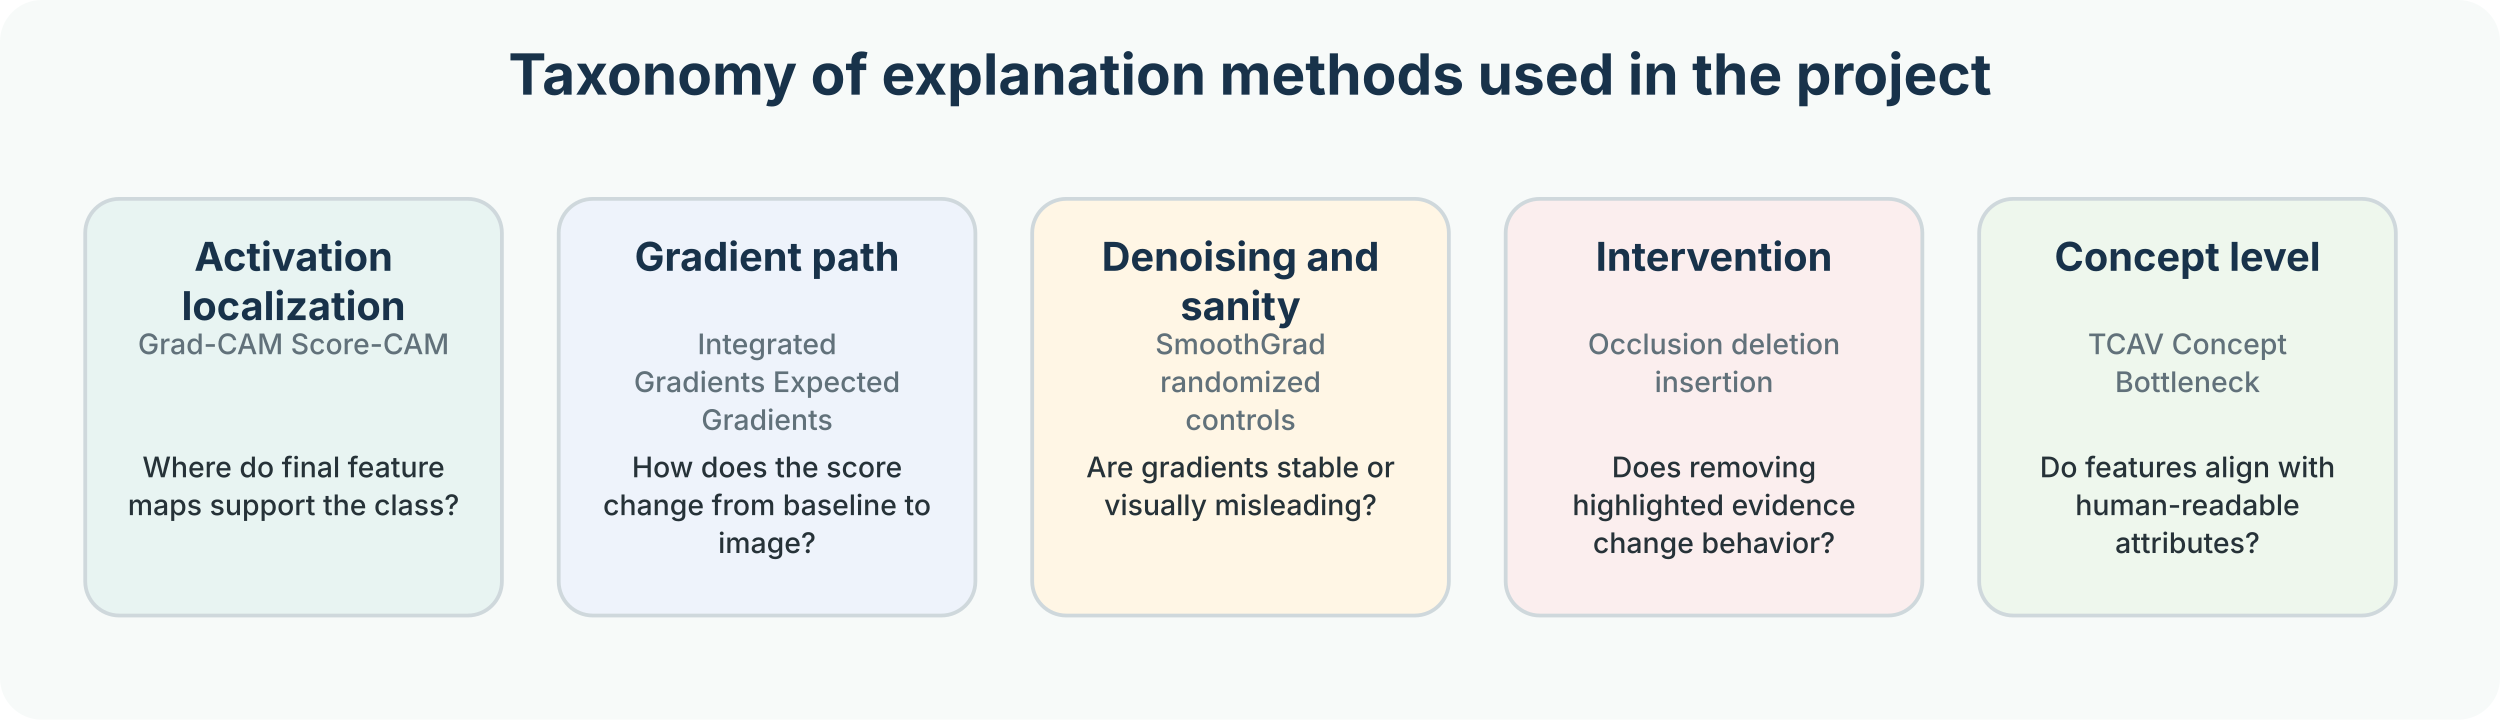
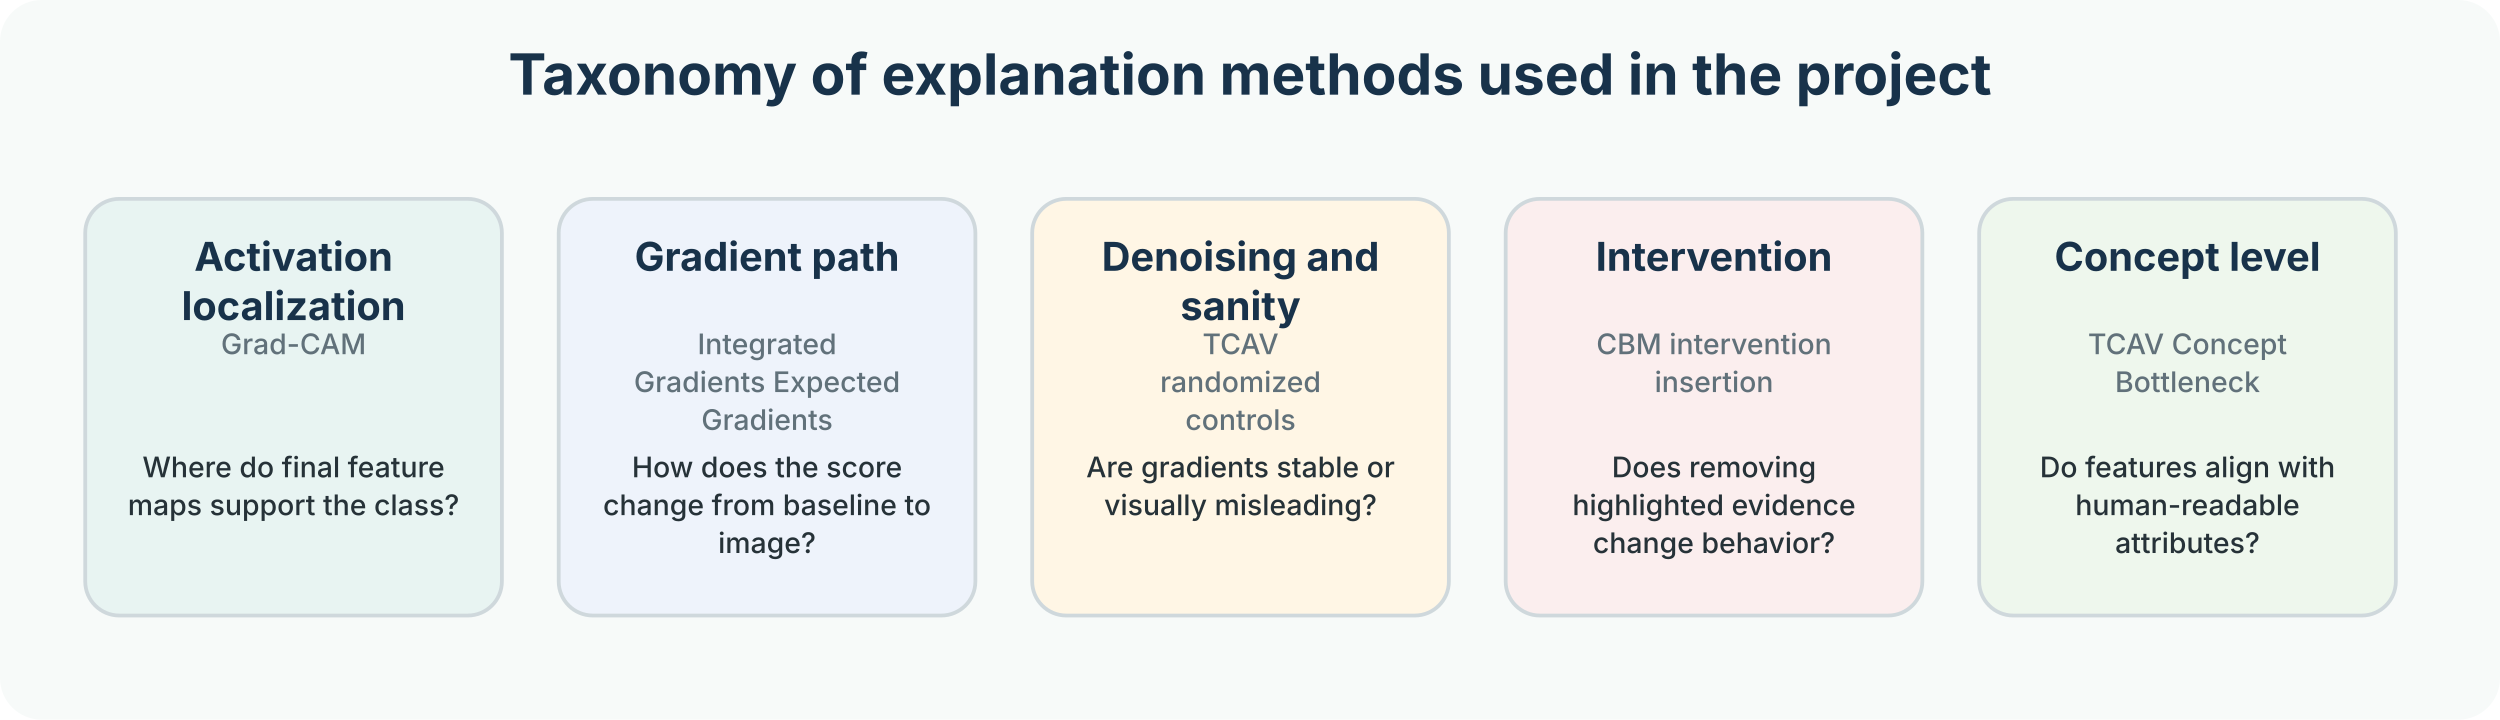
<svg xmlns="http://www.w3.org/2000/svg" width="1320" height="380" viewBox="0 0 1320 380" role="img">
  <rect width="100%" height="100%" rx="22" fill="#f7faf9" />
  <text x="660" y="50" font-family="Inter, Arial, sans-serif" font-size="30" font-weight="700" fill="#18324a" text-anchor="middle">Taxonomy of explanation methods used in the project</text>
  <rect x="45" y="105" width="220" height="220" rx="18" fill="#e8f4f2" stroke="#cfd8dc" stroke-width="2" />
  <text x="155.0" y="143" font-family="Inter, Arial, sans-serif" font-size="21" font-weight="700" fill="#18324a" text-anchor="middle">Activation</text>
  <text x="155.0" y="169" font-family="Inter, Arial, sans-serif" font-size="21" font-weight="700" fill="#18324a" text-anchor="middle">localization</text>
-   <text x="155.0" y="187" font-family="Inter, Arial, sans-serif" font-size="15" font-weight="500" fill="#61717a" text-anchor="middle">Grad-CAM Score-CAM</text>
+   <text x="155.0" y="187" font-family="Inter, Arial, sans-serif" font-size="15" font-weight="500" fill="#61717a" text-anchor="middle">Grad-CAM</text>
  <text x="155" y="252" font-family="Inter, Arial, sans-serif" font-size="15" font-weight="500" fill="#263238" text-anchor="middle">Where do final feature</text>
  <text x="155" y="272" font-family="Inter, Arial, sans-serif" font-size="15" font-weight="500" fill="#263238" text-anchor="middle">maps support the class?</text>
  <rect x="295" y="105" width="220" height="220" rx="18" fill="#eef3fb" stroke="#cfd8dc" stroke-width="2" />
  <text x="405.0" y="143" font-family="Inter, Arial, sans-serif" font-size="21" font-weight="700" fill="#18324a" text-anchor="middle">Gradient path</text>
  <text x="405.0" y="187" font-family="Inter, Arial, sans-serif" font-size="15" font-weight="500" fill="#61717a" text-anchor="middle">Integrated</text>
  <text x="405.0" y="207" font-family="Inter, Arial, sans-serif" font-size="15" font-weight="500" fill="#61717a" text-anchor="middle">Gradients Expected</text>
  <text x="405.0" y="227" font-family="Inter, Arial, sans-serif" font-size="15" font-weight="500" fill="#61717a" text-anchor="middle">Gradients</text>
  <text x="405" y="252" font-family="Inter, Arial, sans-serif" font-size="15" font-weight="500" fill="#263238" text-anchor="middle">How does the score</text>
  <text x="405" y="272" font-family="Inter, Arial, sans-serif" font-size="15" font-weight="500" fill="#263238" text-anchor="middle">change from baseline to</text>
  <text x="405" y="292" font-family="Inter, Arial, sans-serif" font-size="15" font-weight="500" fill="#263238" text-anchor="middle">image?</text>
  <rect x="545" y="105" width="220" height="220" rx="18" fill="#fff6e5" stroke="#cfd8dc" stroke-width="2" />
  <text x="655.0" y="143" font-family="Inter, Arial, sans-serif" font-size="21" font-weight="700" fill="#18324a" text-anchor="middle">Denoising and</text>
  <text x="655.0" y="169" font-family="Inter, Arial, sans-serif" font-size="21" font-weight="700" fill="#18324a" text-anchor="middle">sanity</text>
-   <text x="655.0" y="187" font-family="Inter, Arial, sans-serif" font-size="15" font-weight="500" fill="#61717a" text-anchor="middle">SmoothGrad</text>
+   <text x="655.0" y="187" font-family="Inter, Arial, sans-serif" font-size="15" font-weight="500" fill="#61717a" text-anchor="middle">TCAV</text>
  <text x="655.0" y="207" font-family="Inter, Arial, sans-serif" font-size="15" font-weight="500" fill="#61717a" text-anchor="middle">randomized</text>
  <text x="655.0" y="227" font-family="Inter, Arial, sans-serif" font-size="15" font-weight="500" fill="#61717a" text-anchor="middle">controls</text>
  <text x="655" y="252" font-family="Inter, Arial, sans-serif" font-size="15" font-weight="500" fill="#263238" text-anchor="middle">Are gradients stable or</text>
  <text x="655" y="272" font-family="Inter, Arial, sans-serif" font-size="15" font-weight="500" fill="#263238" text-anchor="middle">visually misleading?</text>
  <rect x="795" y="105" width="220" height="220" rx="18" fill="#fbeeee" stroke="#cfd8dc" stroke-width="2" />
  <text x="905.0" y="143" font-family="Inter, Arial, sans-serif" font-size="21" font-weight="700" fill="#18324a" text-anchor="middle">Intervention</text>
-   <text x="905.0" y="187" font-family="Inter, Arial, sans-serif" font-size="15" font-weight="500" fill="#61717a" text-anchor="middle">Occlusion deletion</text>
+   <text x="905.0" y="187" font-family="Inter, Arial, sans-serif" font-size="15" font-weight="500" fill="#61717a" text-anchor="middle">CBM intervention</text>
  <text x="905.0" y="207" font-family="Inter, Arial, sans-serif" font-size="15" font-weight="500" fill="#61717a" text-anchor="middle">insertion</text>
  <text x="905" y="252" font-family="Inter, Arial, sans-serif" font-size="15" font-weight="500" fill="#263238" text-anchor="middle">Does removing</text>
  <text x="905" y="272" font-family="Inter, Arial, sans-serif" font-size="15" font-weight="500" fill="#263238" text-anchor="middle">highlighted evidence</text>
  <text x="905" y="292" font-family="Inter, Arial, sans-serif" font-size="15" font-weight="500" fill="#263238" text-anchor="middle">change behavior?</text>
  <rect x="1045" y="105" width="220" height="220" rx="18" fill="#eef7ed" stroke="#cfd8dc" stroke-width="2" />
  <text x="1155.0" y="143" font-family="Inter, Arial, sans-serif" font-size="21" font-weight="700" fill="#18324a" text-anchor="middle">Concept level</text>
  <text x="1155.0" y="187" font-family="Inter, Arial, sans-serif" font-size="15" font-weight="500" fill="#61717a" text-anchor="middle">TCAV Concept</text>
  <text x="1155.0" y="207" font-family="Inter, Arial, sans-serif" font-size="15" font-weight="500" fill="#61717a" text-anchor="middle">Bottleneck</text>
  <text x="1155" y="252" font-family="Inter, Arial, sans-serif" font-size="15" font-weight="500" fill="#263238" text-anchor="middle">Do features align with</text>
  <text x="1155" y="272" font-family="Inter, Arial, sans-serif" font-size="15" font-weight="500" fill="#263238" text-anchor="middle">human-readable</text>
  <text x="1155" y="292" font-family="Inter, Arial, sans-serif" font-size="15" font-weight="500" fill="#263238" text-anchor="middle">attributes?</text>
</svg>
